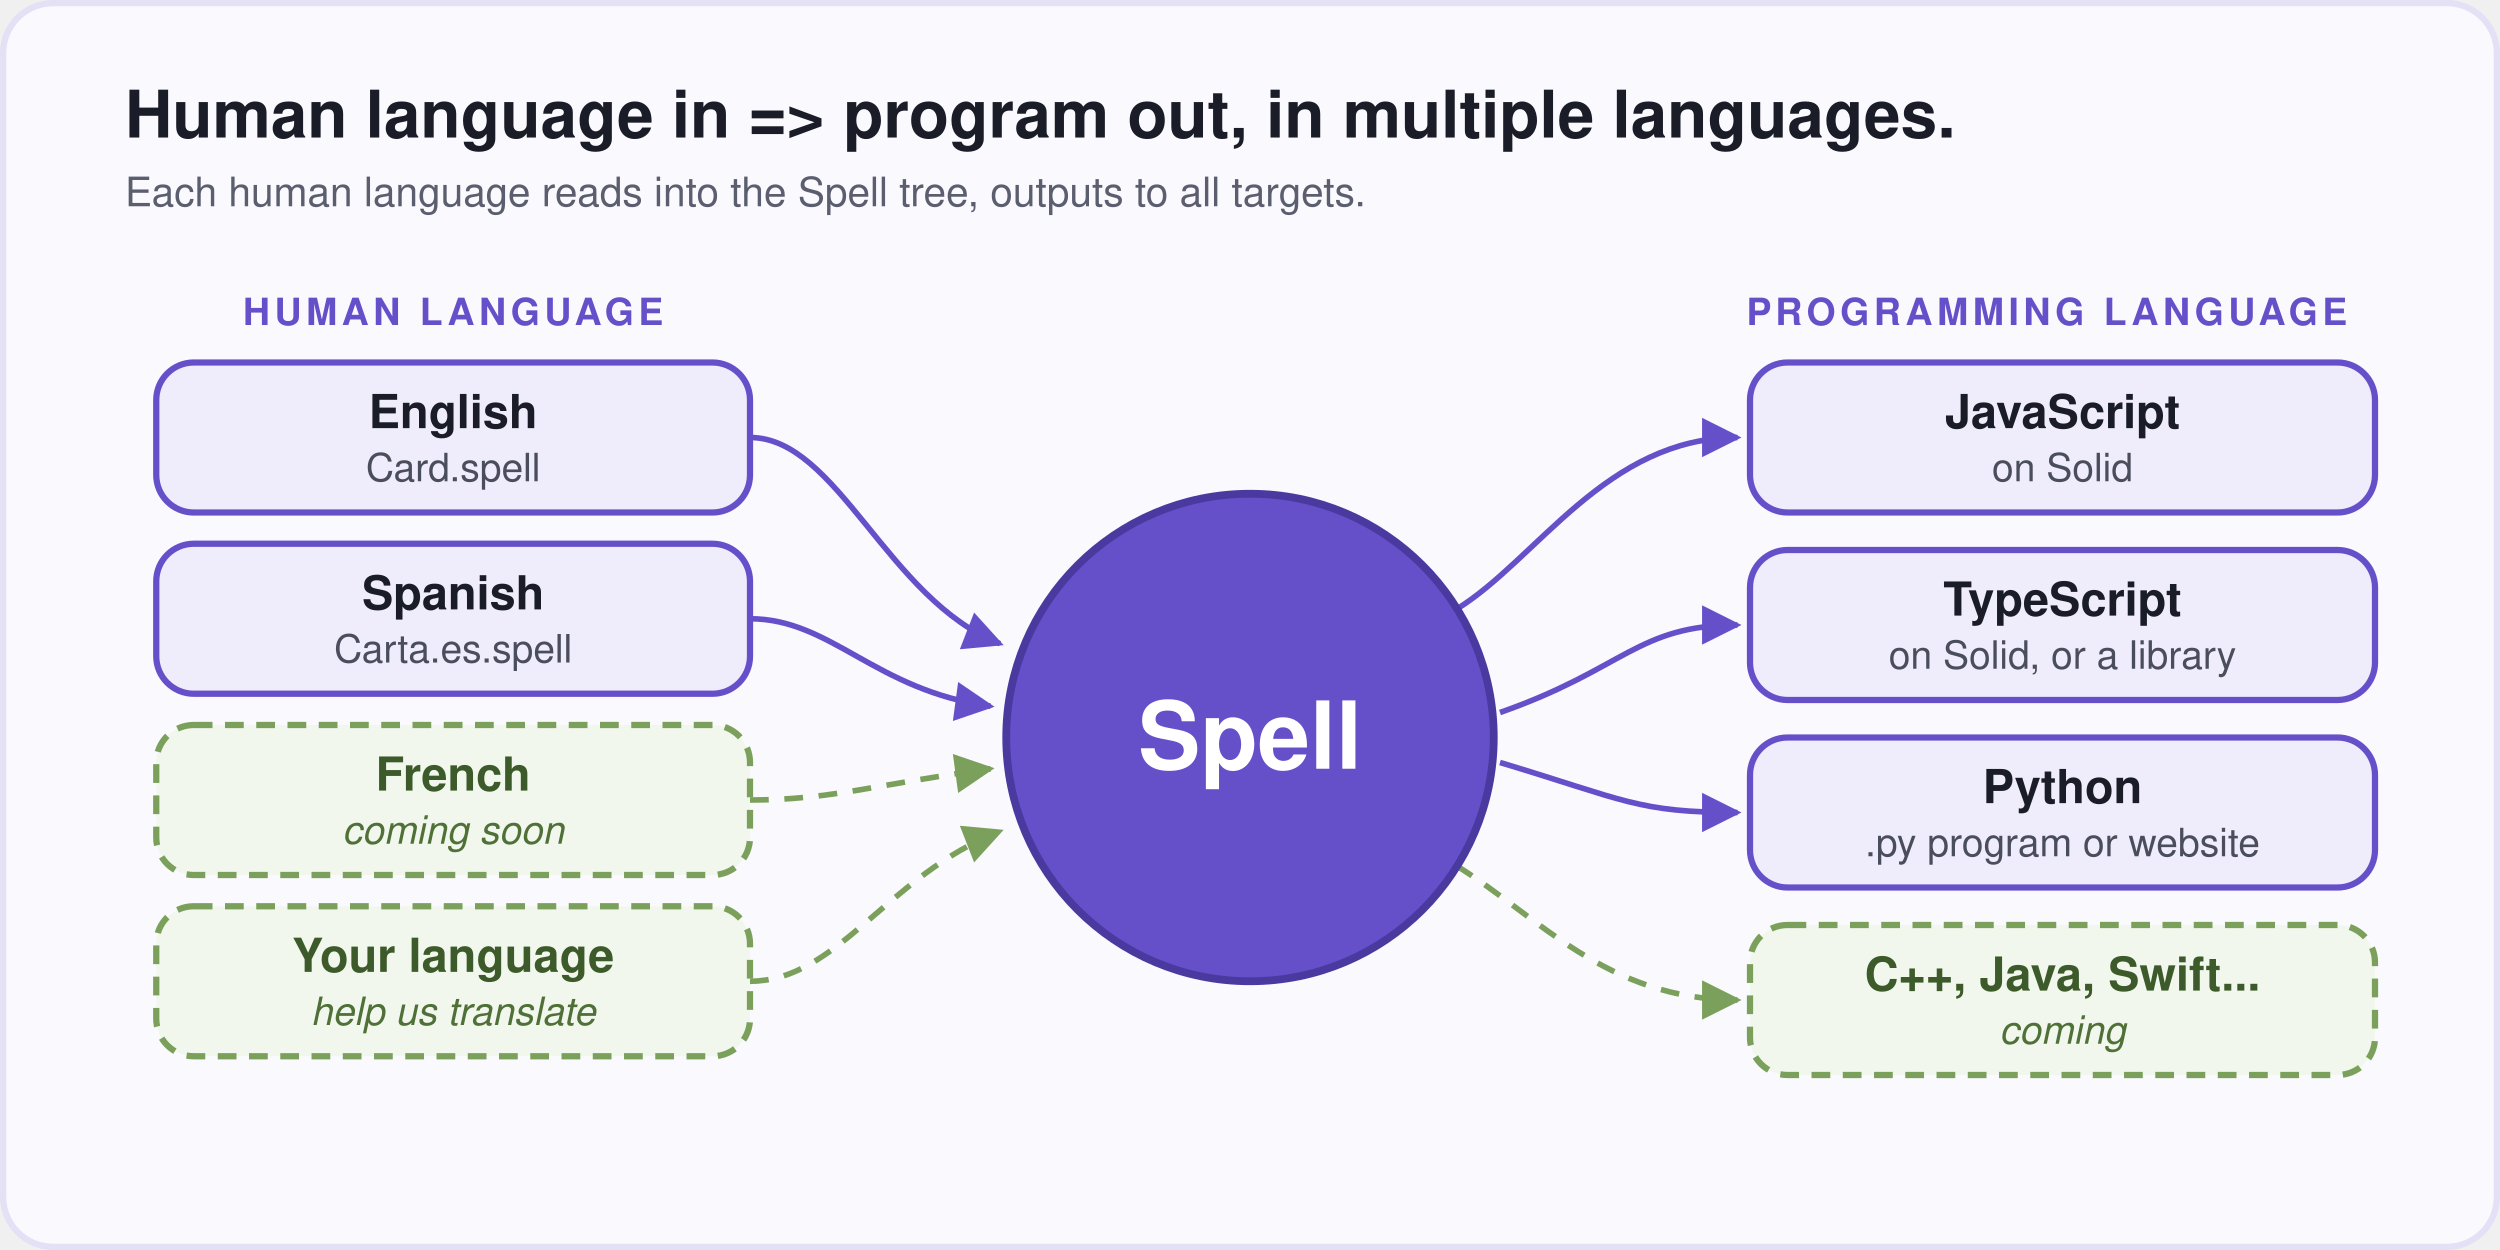
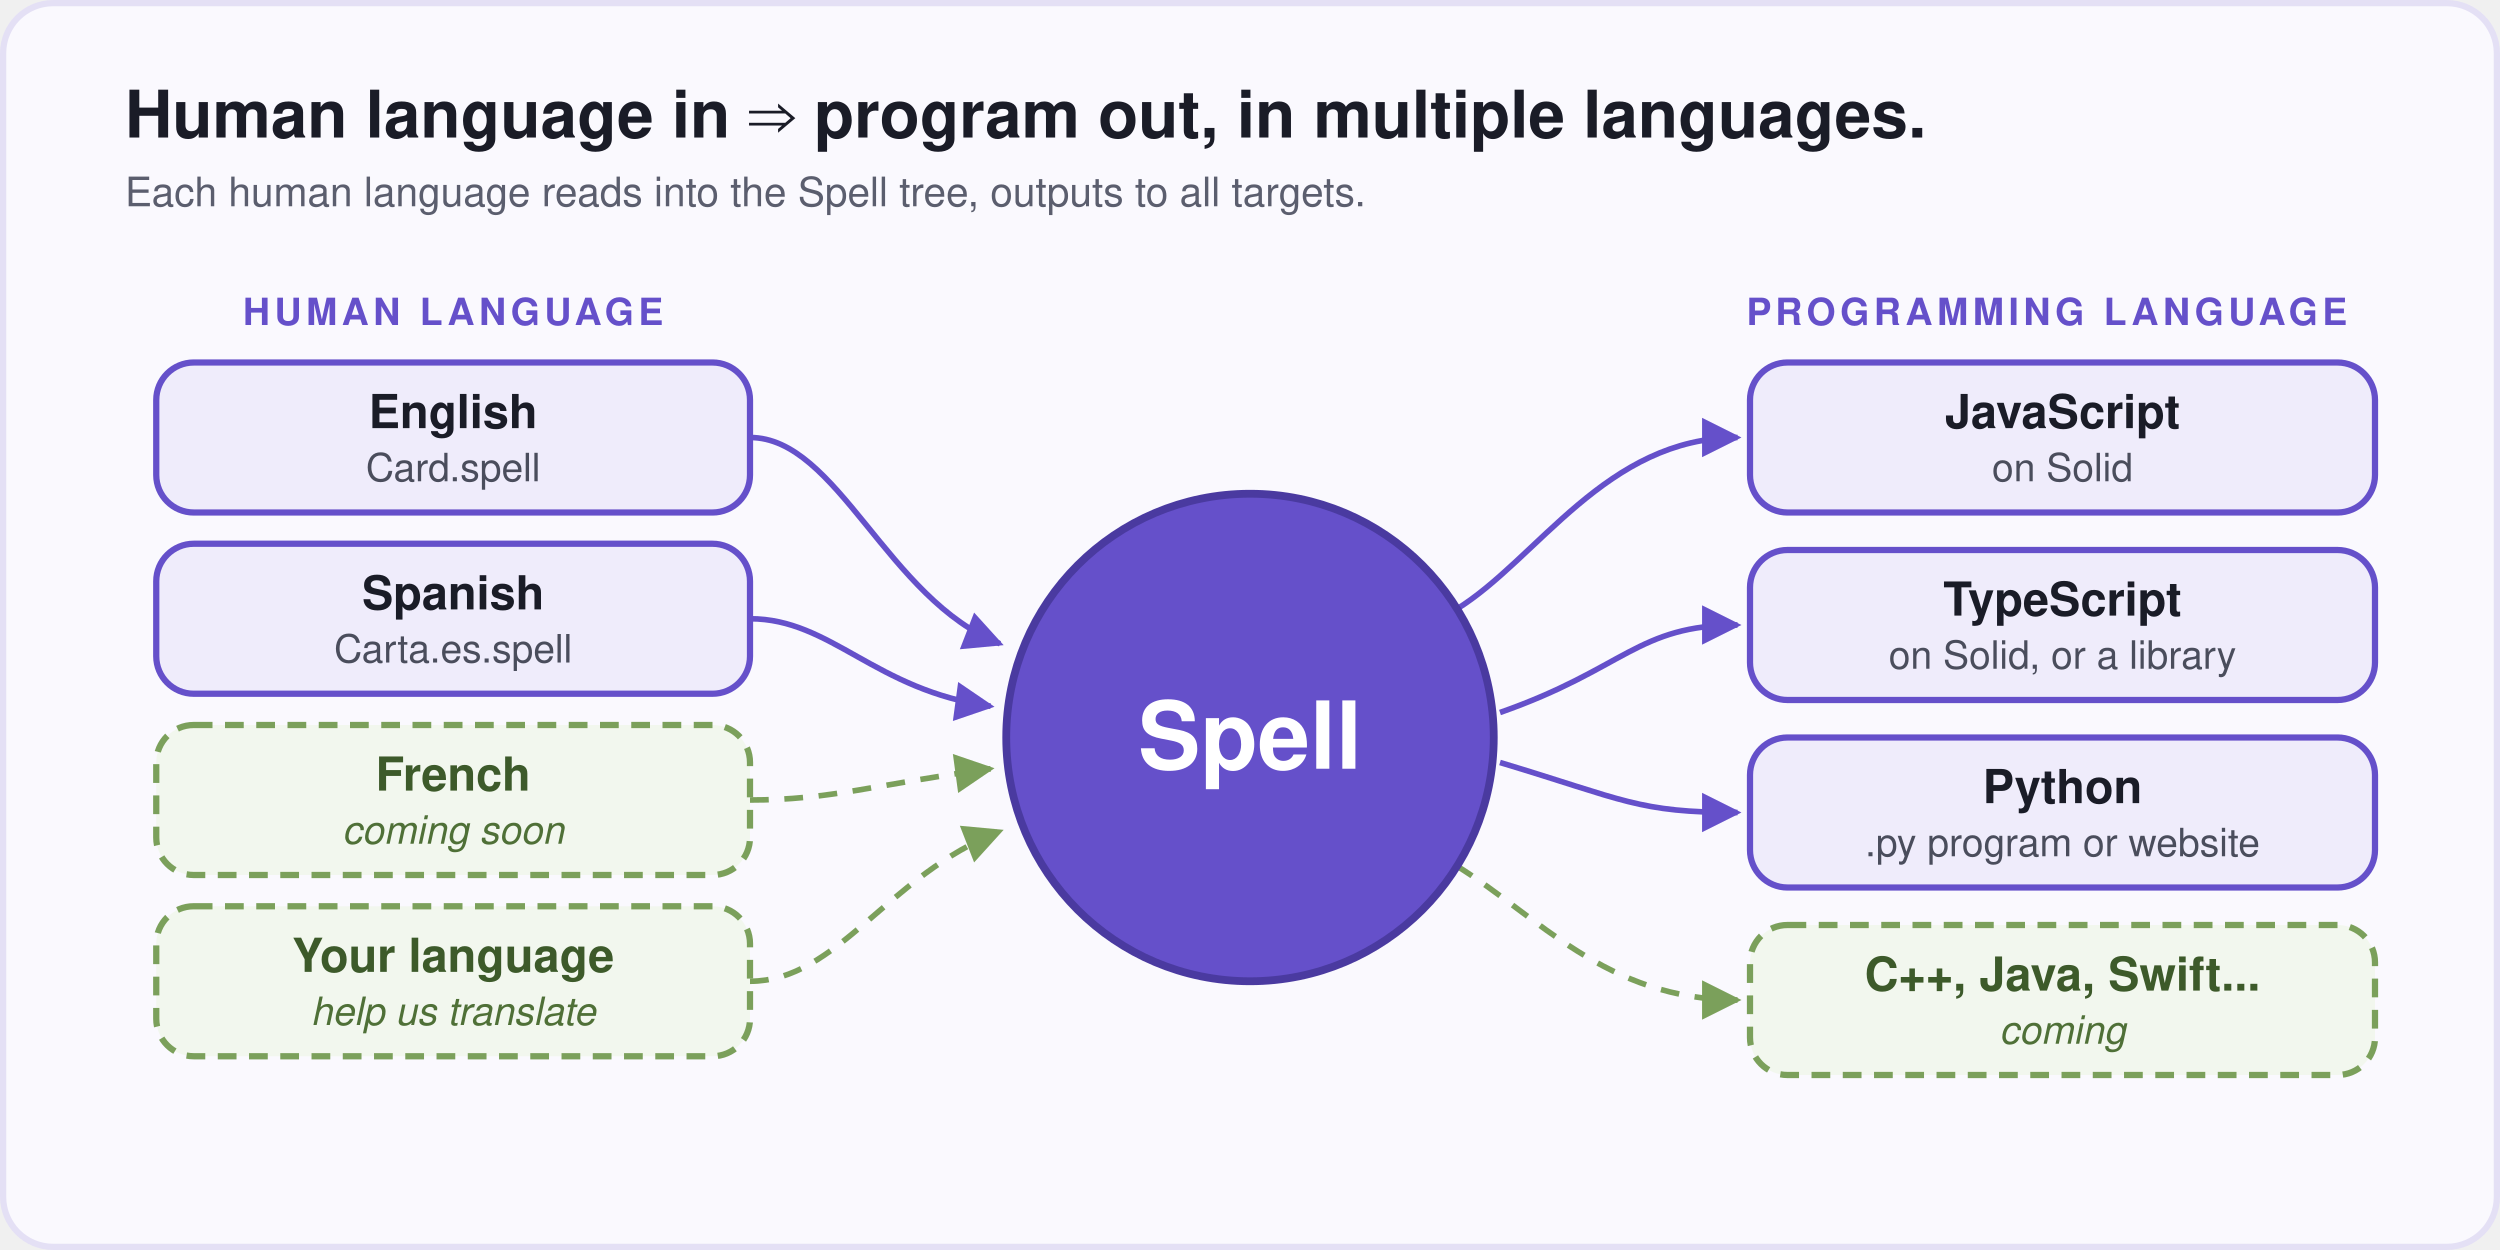
<svg xmlns="http://www.w3.org/2000/svg" viewBox="0 0 800 400" width="800" height="400" role="img" aria-labelledby="title desc">
  <defs>
    <marker id="arrow" viewBox="0 0 10 10" refX="9" refY="5" markerWidth="7" markerHeight="7" orient="auto-start-reverse">
      <path d="M0,0 L10,5 L0,10 z" fill="#6550CA" />
    </marker>
    <marker id="arrow-later" viewBox="0 0 10 10" refX="9" refY="5" markerWidth="7" markerHeight="7" orient="auto-start-reverse">
      <path d="M0,0 L10,5 L0,10 z" fill="#7BA05B" />
    </marker>
  </defs>
  <style>
    text { font-family: -apple-system, BlinkMacSystemFont, "Segoe UI", Helvetica, Arial, sans-serif; fill: #1A1C27; }
    .title { font-size: 21px; font-weight: 700; }
    .sub { font-size: 13px; fill: #5B5E6E; }
    .head { font-size: 12px; font-weight: 700; letter-spacing: 0.12em; fill: #6550CA; text-anchor: middle; }
    .name { font-size: 15px; font-weight: 700; text-anchor: middle; }
    .what { font-size: 12.5px; fill: #4A4D5C; text-anchor: middle; }
    .soon { font-size: 15px; font-weight: 700; text-anchor: middle; fill: #3D5A2A; }
    .soonwhat { font-size: 12.5px; fill: #4F7037; text-anchor: middle; font-style: italic; }
    .tree { font-size: 30px; font-weight: 700; text-anchor: middle; fill: #FFFFFF; }
    .box { fill: #EFECFB; stroke: #6550CA; stroke-width: 2; }
    .coming { fill: #F2F7EE; stroke: #7BA05B; stroke-width: 2; stroke-dasharray: 6 4; }
    .edge { fill: none; stroke: #6550CA; stroke-width: 1.8; }
    .later { fill: none; stroke: #7BA05B; stroke-width: 1.8; stroke-dasharray: 6 5; }
  </style>
  <rect x="1" y="1" width="798" height="398" rx="16" fill="#FAF9FE" stroke="#E4E0F5" stroke-width="2" />
-   <text class="title" x="40" y="44">Human language in =&gt; program out, in multiple languages.</text>
+   <text class="title" x="40" y="44">Human language in ⇒ program out, in multiple languages.</text>
  <text class="sub" x="40" y="66">Each human language reads into the Spell tree, outputs to all targets.</text>
  <text class="head" x="145" y="104">HUMAN LANGUAGE</text>
  <text class="head" x="655" y="104">PROGRAMMING LANGUAGE</text>
  <path class="edge" d="M240,140 C268,140 284,192 320,206" marker-end="url(#arrow)" />
  <path class="edge" d="M240,198 C266,198 280,221 317,226" marker-end="url(#arrow)" />
  <path class="later" d="M240,256 C266,256 280,251 317,246" marker-end="url(#arrow-later)" />
  <path class="later" d="M240,314 C268,314 284,280 320,266" marker-end="url(#arrow-later)" />
  <path class="edge" d="M466,195 C492,179 514,140 556,140" marker-end="url(#arrow)" />
  <path class="edge" d="M480,228 C520,214 524,200 556,200" marker-end="url(#arrow)" />
  <path class="edge" d="M480,244 C520,256 524,260 556,260" marker-end="url(#arrow)" />
  <path class="later" d="M466,277 C492,293 514,320 556,320" marker-end="url(#arrow-later)" />
  <rect class="box" x="50" y="116" width="190" height="48" rx="12" />
  <text class="name" x="145" y="137">English</text>
  <text class="what" x="145" y="154">Card.spell</text>
  <rect class="box" x="50" y="174" width="190" height="48" rx="12" />
  <text class="name" x="145" y="195">Spanish</text>
  <text class="what" x="145" y="212">Carta.es.spell</text>
  <rect class="coming" x="50" y="232" width="190" height="48" rx="12" />
  <text class="soon" x="145" y="253">French</text>
  <text class="soonwhat" x="145" y="270">coming soon</text>
  <rect class="coming" x="50" y="290" width="190" height="48" rx="12" />
  <text class="soon" x="145" y="311">Your language</text>
  <text class="soonwhat" x="145" y="328">help us translate</text>
  <circle cx="400" cy="236" r="78" fill="#6550CA" stroke="#4A3AA0" stroke-width="2.5" />
  <text class="tree" x="400" y="246">Spell</text>
  <rect class="box" x="560" y="116" width="200" height="48" rx="12" />
  <text class="name" x="660" y="137">JavaScript</text>
  <text class="what" x="660" y="154">on Solid</text>
  <rect class="box" x="560" y="176" width="200" height="48" rx="12" />
  <text class="name" x="660" y="197">TypeScript</text>
  <text class="what" x="660" y="214">on Solid, or a library</text>
  <rect class="box" x="560" y="236" width="200" height="48" rx="12" />
  <text class="name" x="660" y="257">Python</text>
  <text class="what" x="660" y="274">.py program or website</text>
  <rect class="coming" x="560" y="296" width="200" height="48" rx="12" />
  <text class="soon" x="660" y="317">C++, Java, Swift...</text>
  <text class="soonwhat" x="660" y="334">coming</text>
</svg>
